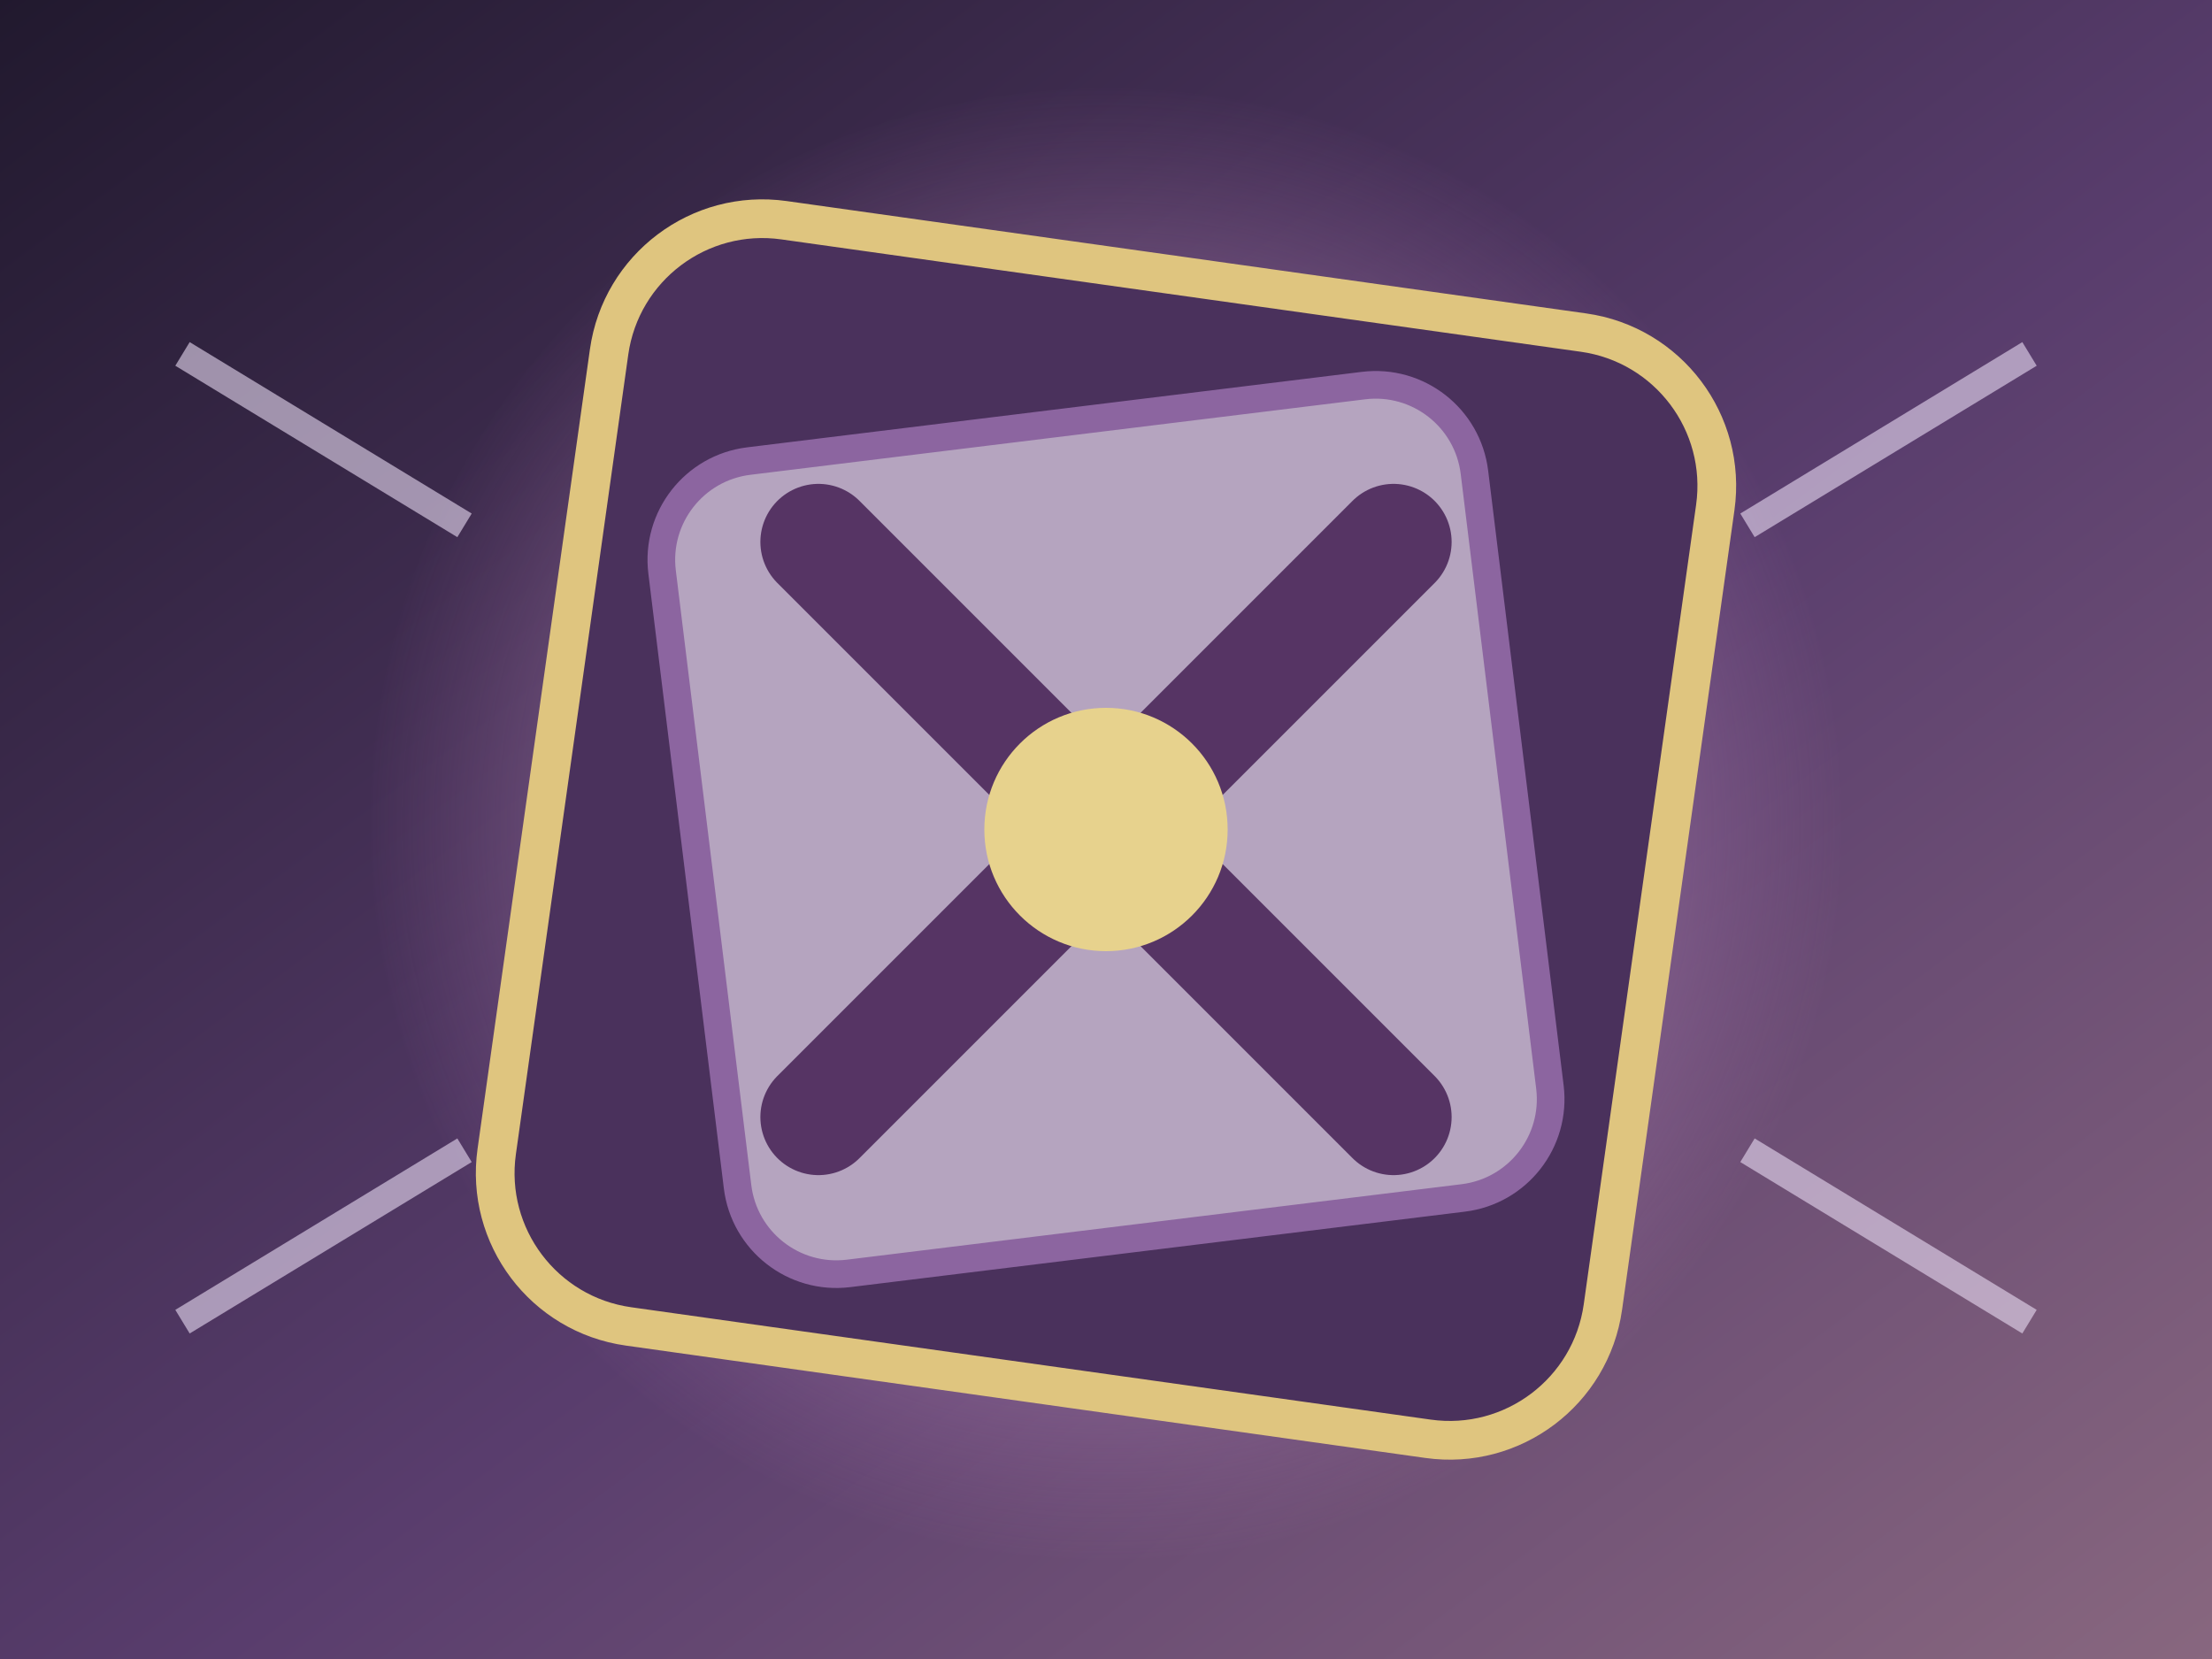
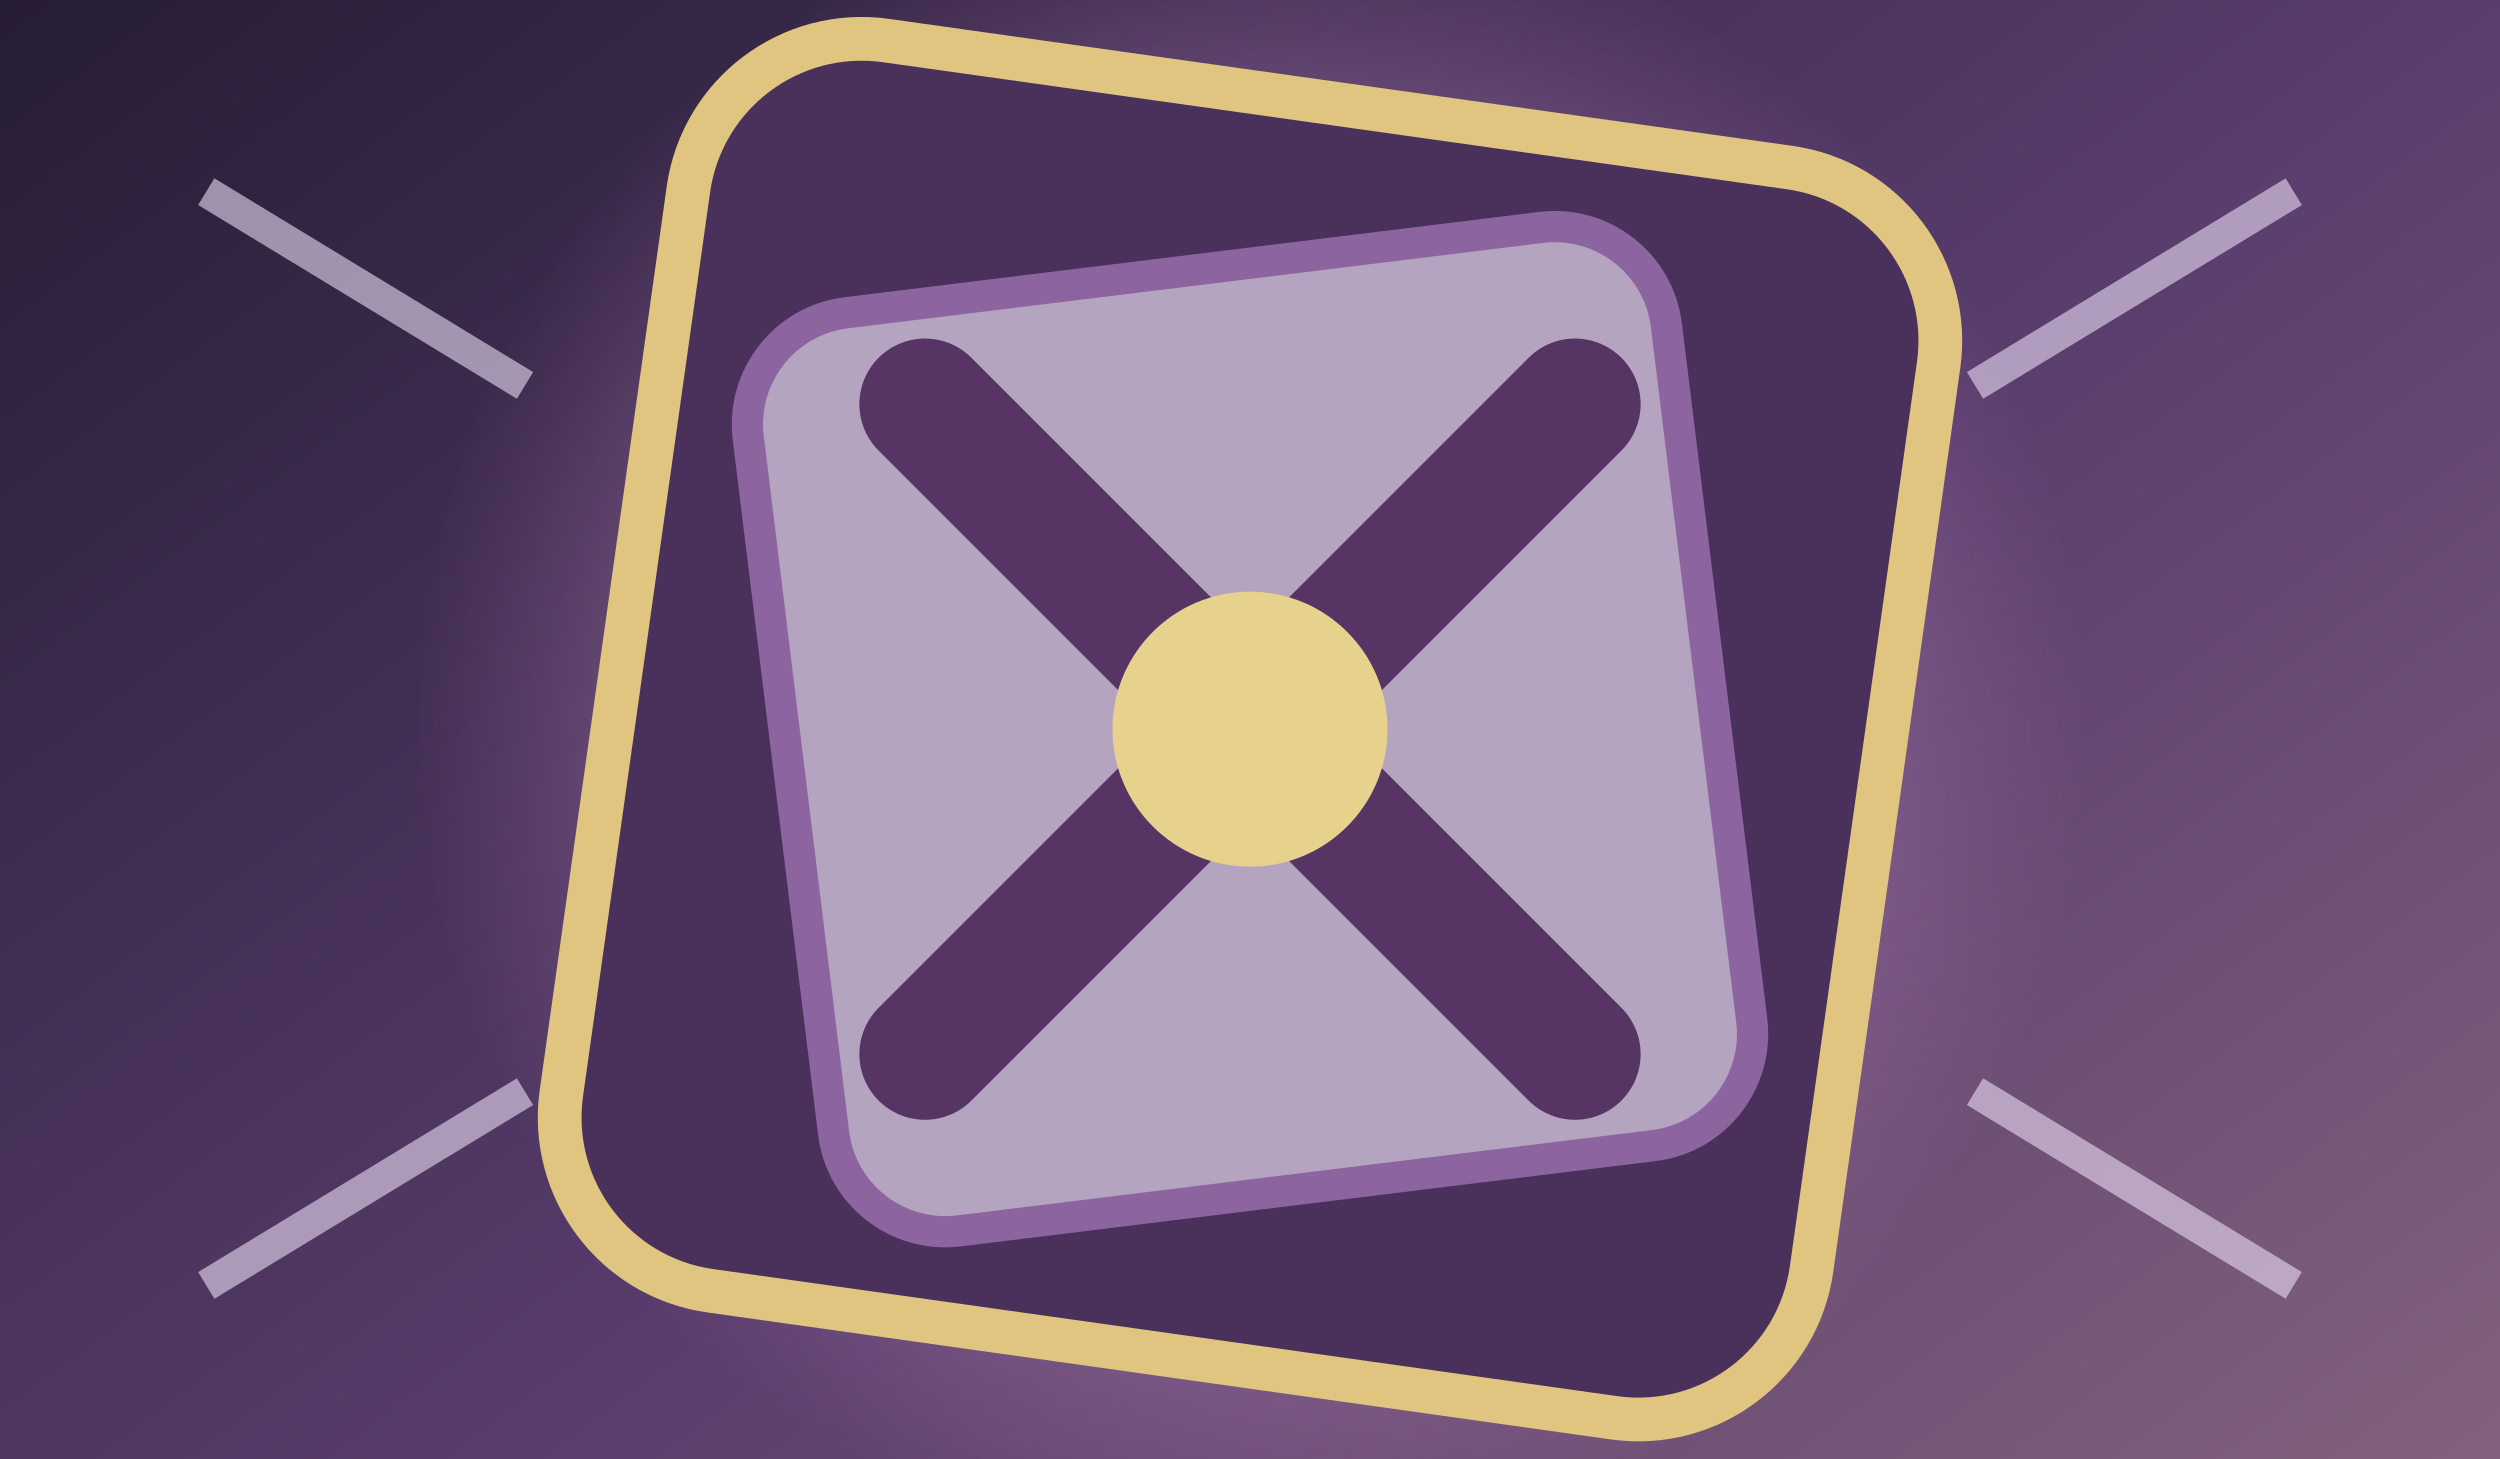
- <svg xmlns="http://www.w3.org/2000/svg" viewBox="0 0 400 300">
-   <defs>
-     <linearGradient id="b" y2="1">
-       <stop stop-color="#21192e" />
-       <stop offset=".55" stop-color="#593d6d" />
-       <stop offset="1" stop-color="#88677f" />
-     </linearGradient>
-     <radialGradient id="g">
-       <stop stop-color="#f2dff5" />
-       <stop offset="1" stop-color="#b476b5" stop-opacity="0" />
-     </radialGradient>
-   </defs>
-   <rect width="400" height="300" fill="url(#b)" />
-   <circle cx="200" cy="149" r="133" fill="url(#g)" />
-   <rect x="99" y="49" width="202" height="202" rx="28" transform="rotate(8 200 150)" fill="#4a315c" stroke="#dfc57f" stroke-width="7" />
-   <rect x="126" y="76" width="148" height="148" rx="18" transform="rotate(-7 200 150)" fill="#d8cbe0" fill-opacity=".75" stroke="#8c65a0" stroke-width="5" />
-   <path d="M148 98l104 104m0-104L148 202" stroke="#563464" stroke-width="21" stroke-linecap="round" />
-   <circle cx="200" cy="150" r="22" fill="#e7d28d" />
-   <path d="M33 64l51 31m283-31l-51 31M33 239l51-31m283 31l-51-31" stroke="#eadcf4" stroke-width="5" opacity=".6" />
+ <svg xmlns="http://www.w3.org/2000/svg" width="480" height="280" viewBox="0 0 480 280">
+   <g transform="translate(0 -40) scale(1.2)">
+     <defs>
+       <linearGradient id="b" y2="1">
+         <stop stop-color="#21192e" />
+         <stop offset=".55" stop-color="#593d6d" />
+         <stop offset="1" stop-color="#88677f" />
+       </linearGradient>
+       <radialGradient id="g">
+         <stop stop-color="#f2dff5" />
+         <stop offset="1" stop-color="#b476b5" stop-opacity="0" />
+       </radialGradient>
+     </defs>
+     <rect width="400" height="300" fill="url(#b)" />
+     <circle cx="200" cy="149" r="133" fill="url(#g)" />
+     <rect x="99" y="49" width="202" height="202" rx="28" transform="rotate(8 200 150)" fill="#4a315c" stroke="#dfc57f" stroke-width="7" />
+     <rect x="126" y="76" width="148" height="148" rx="18" transform="rotate(-7 200 150)" fill="#d8cbe0" fill-opacity=".75" stroke="#8c65a0" stroke-width="5" />
+     <path d="M148 98l104 104m0-104L148 202" stroke="#563464" stroke-width="21" stroke-linecap="round" />
+     <circle cx="200" cy="150" r="22" fill="#e7d28d" />
+     <path d="M33 64l51 31m283-31l-51 31M33 239l51-31m283 31l-51-31" stroke="#eadcf4" stroke-width="5" opacity=".6" />
+   </g>
</svg>
